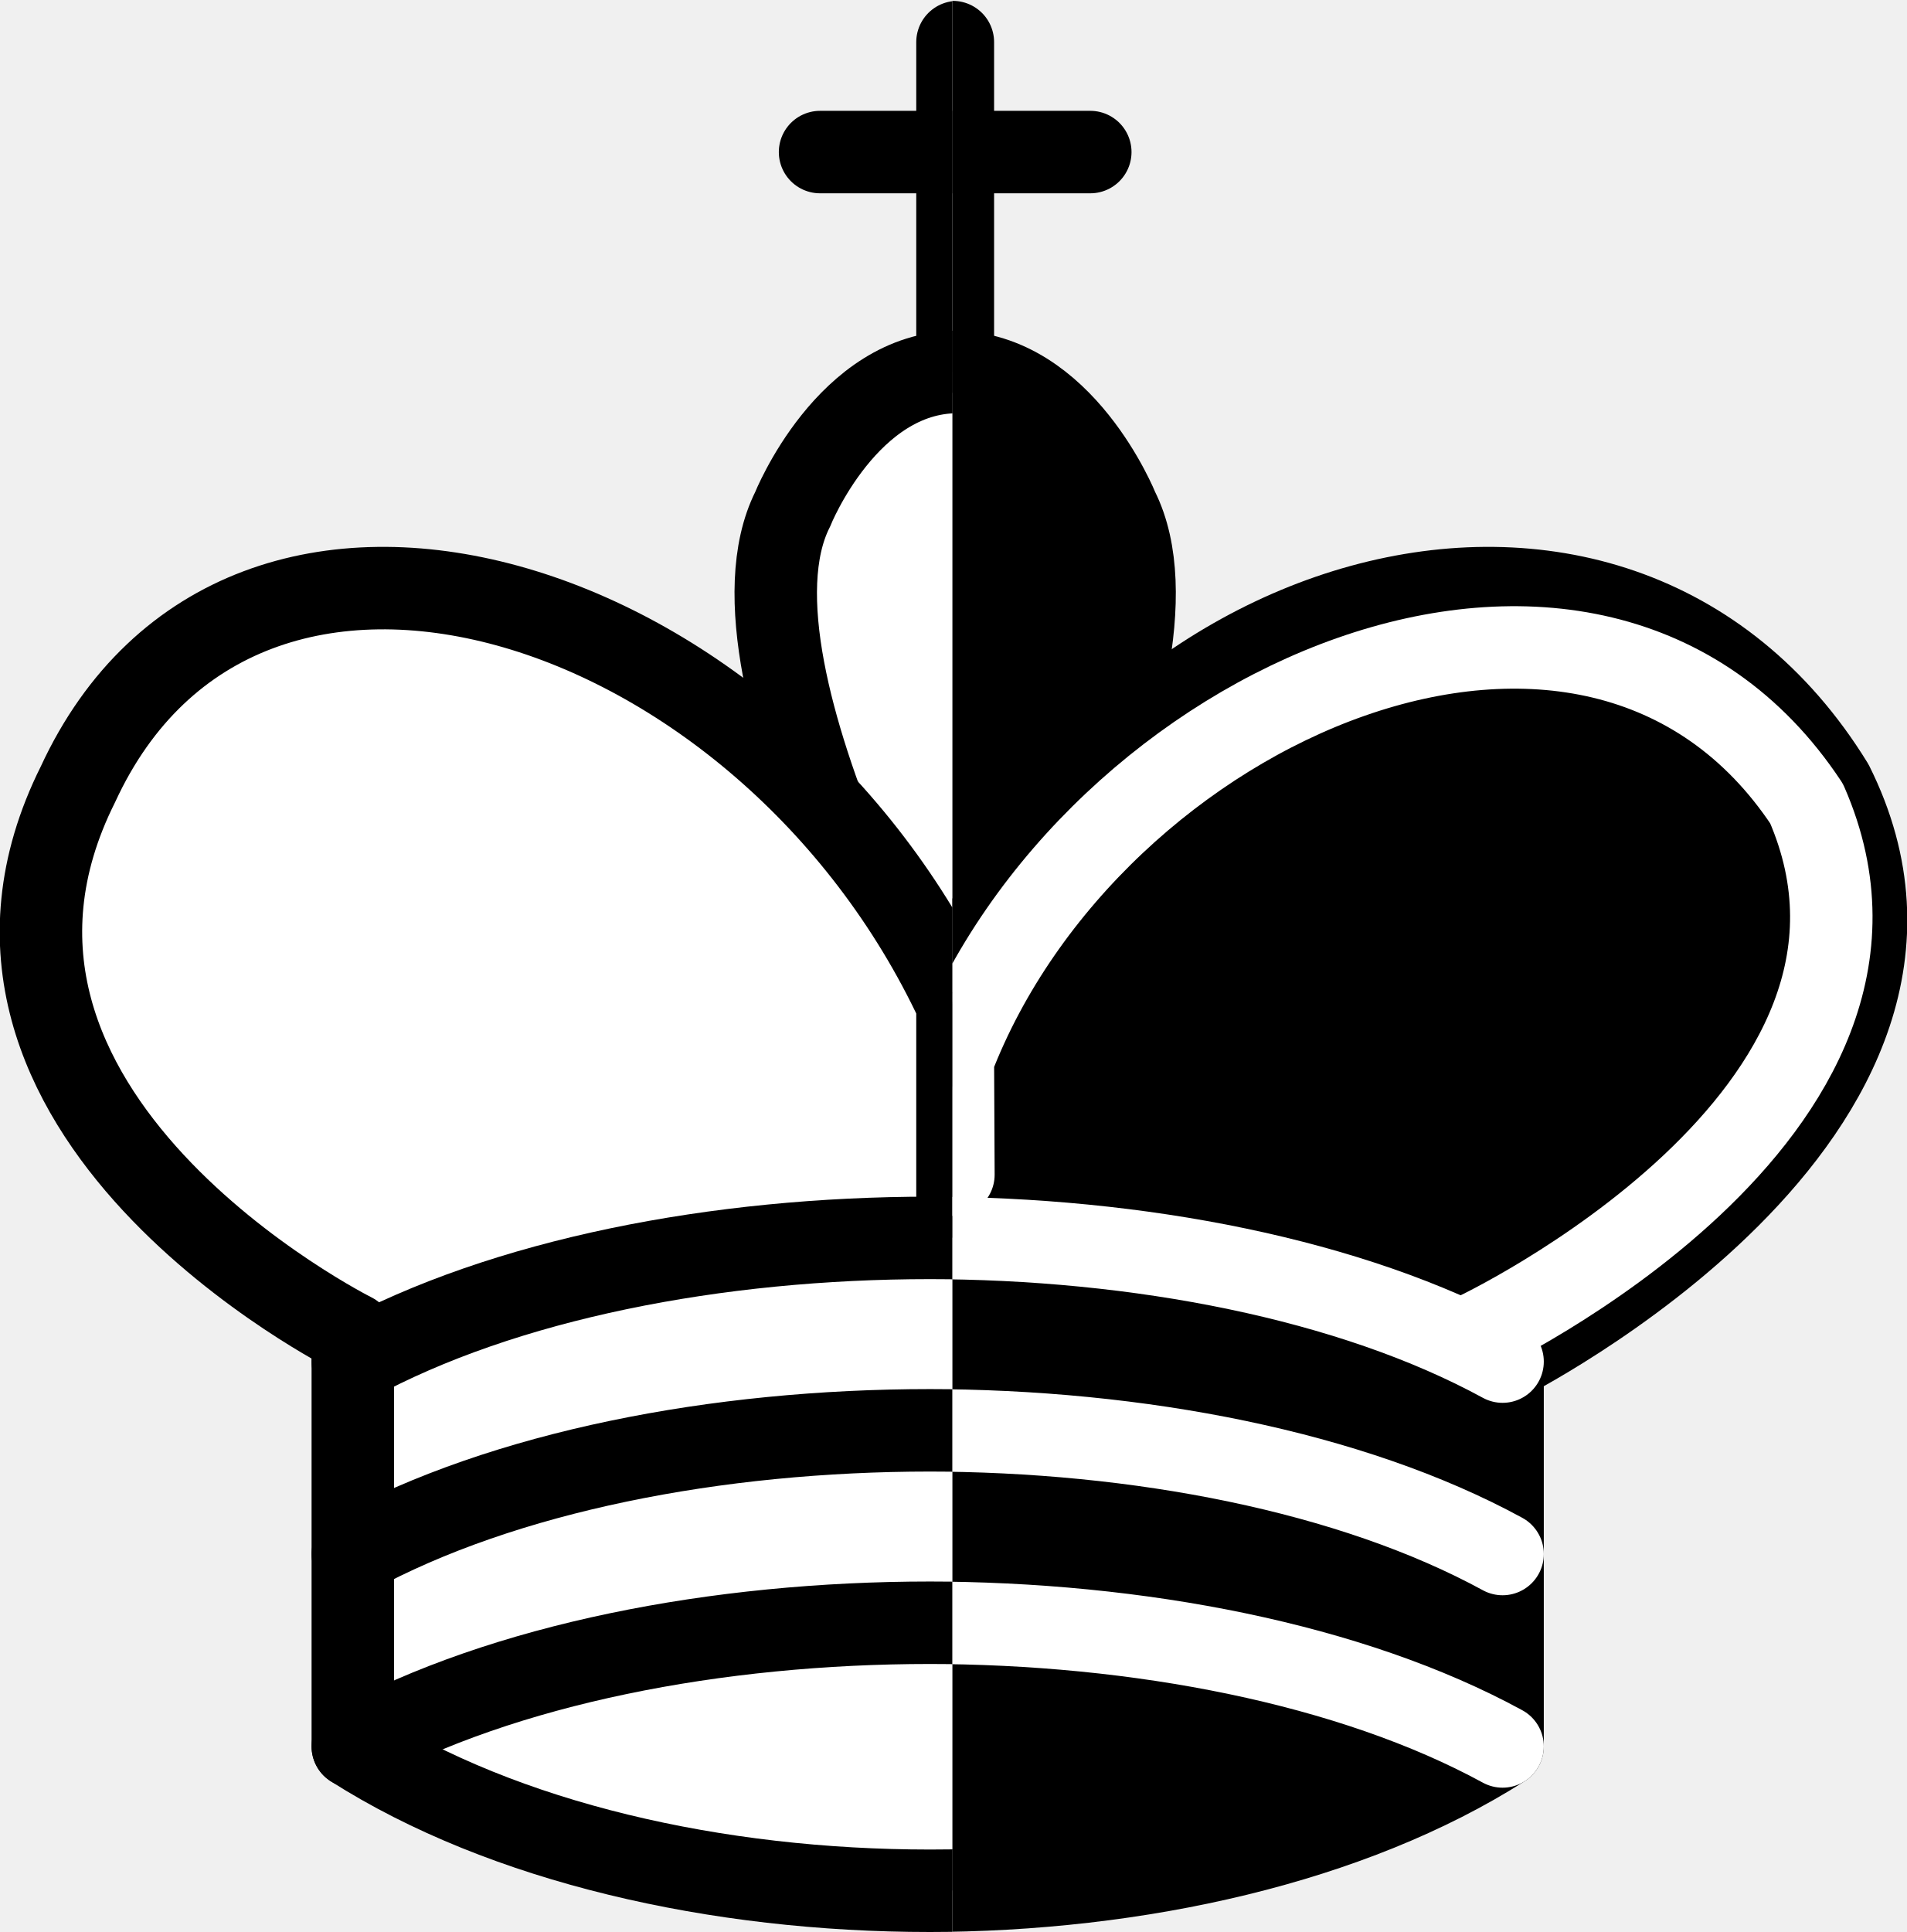
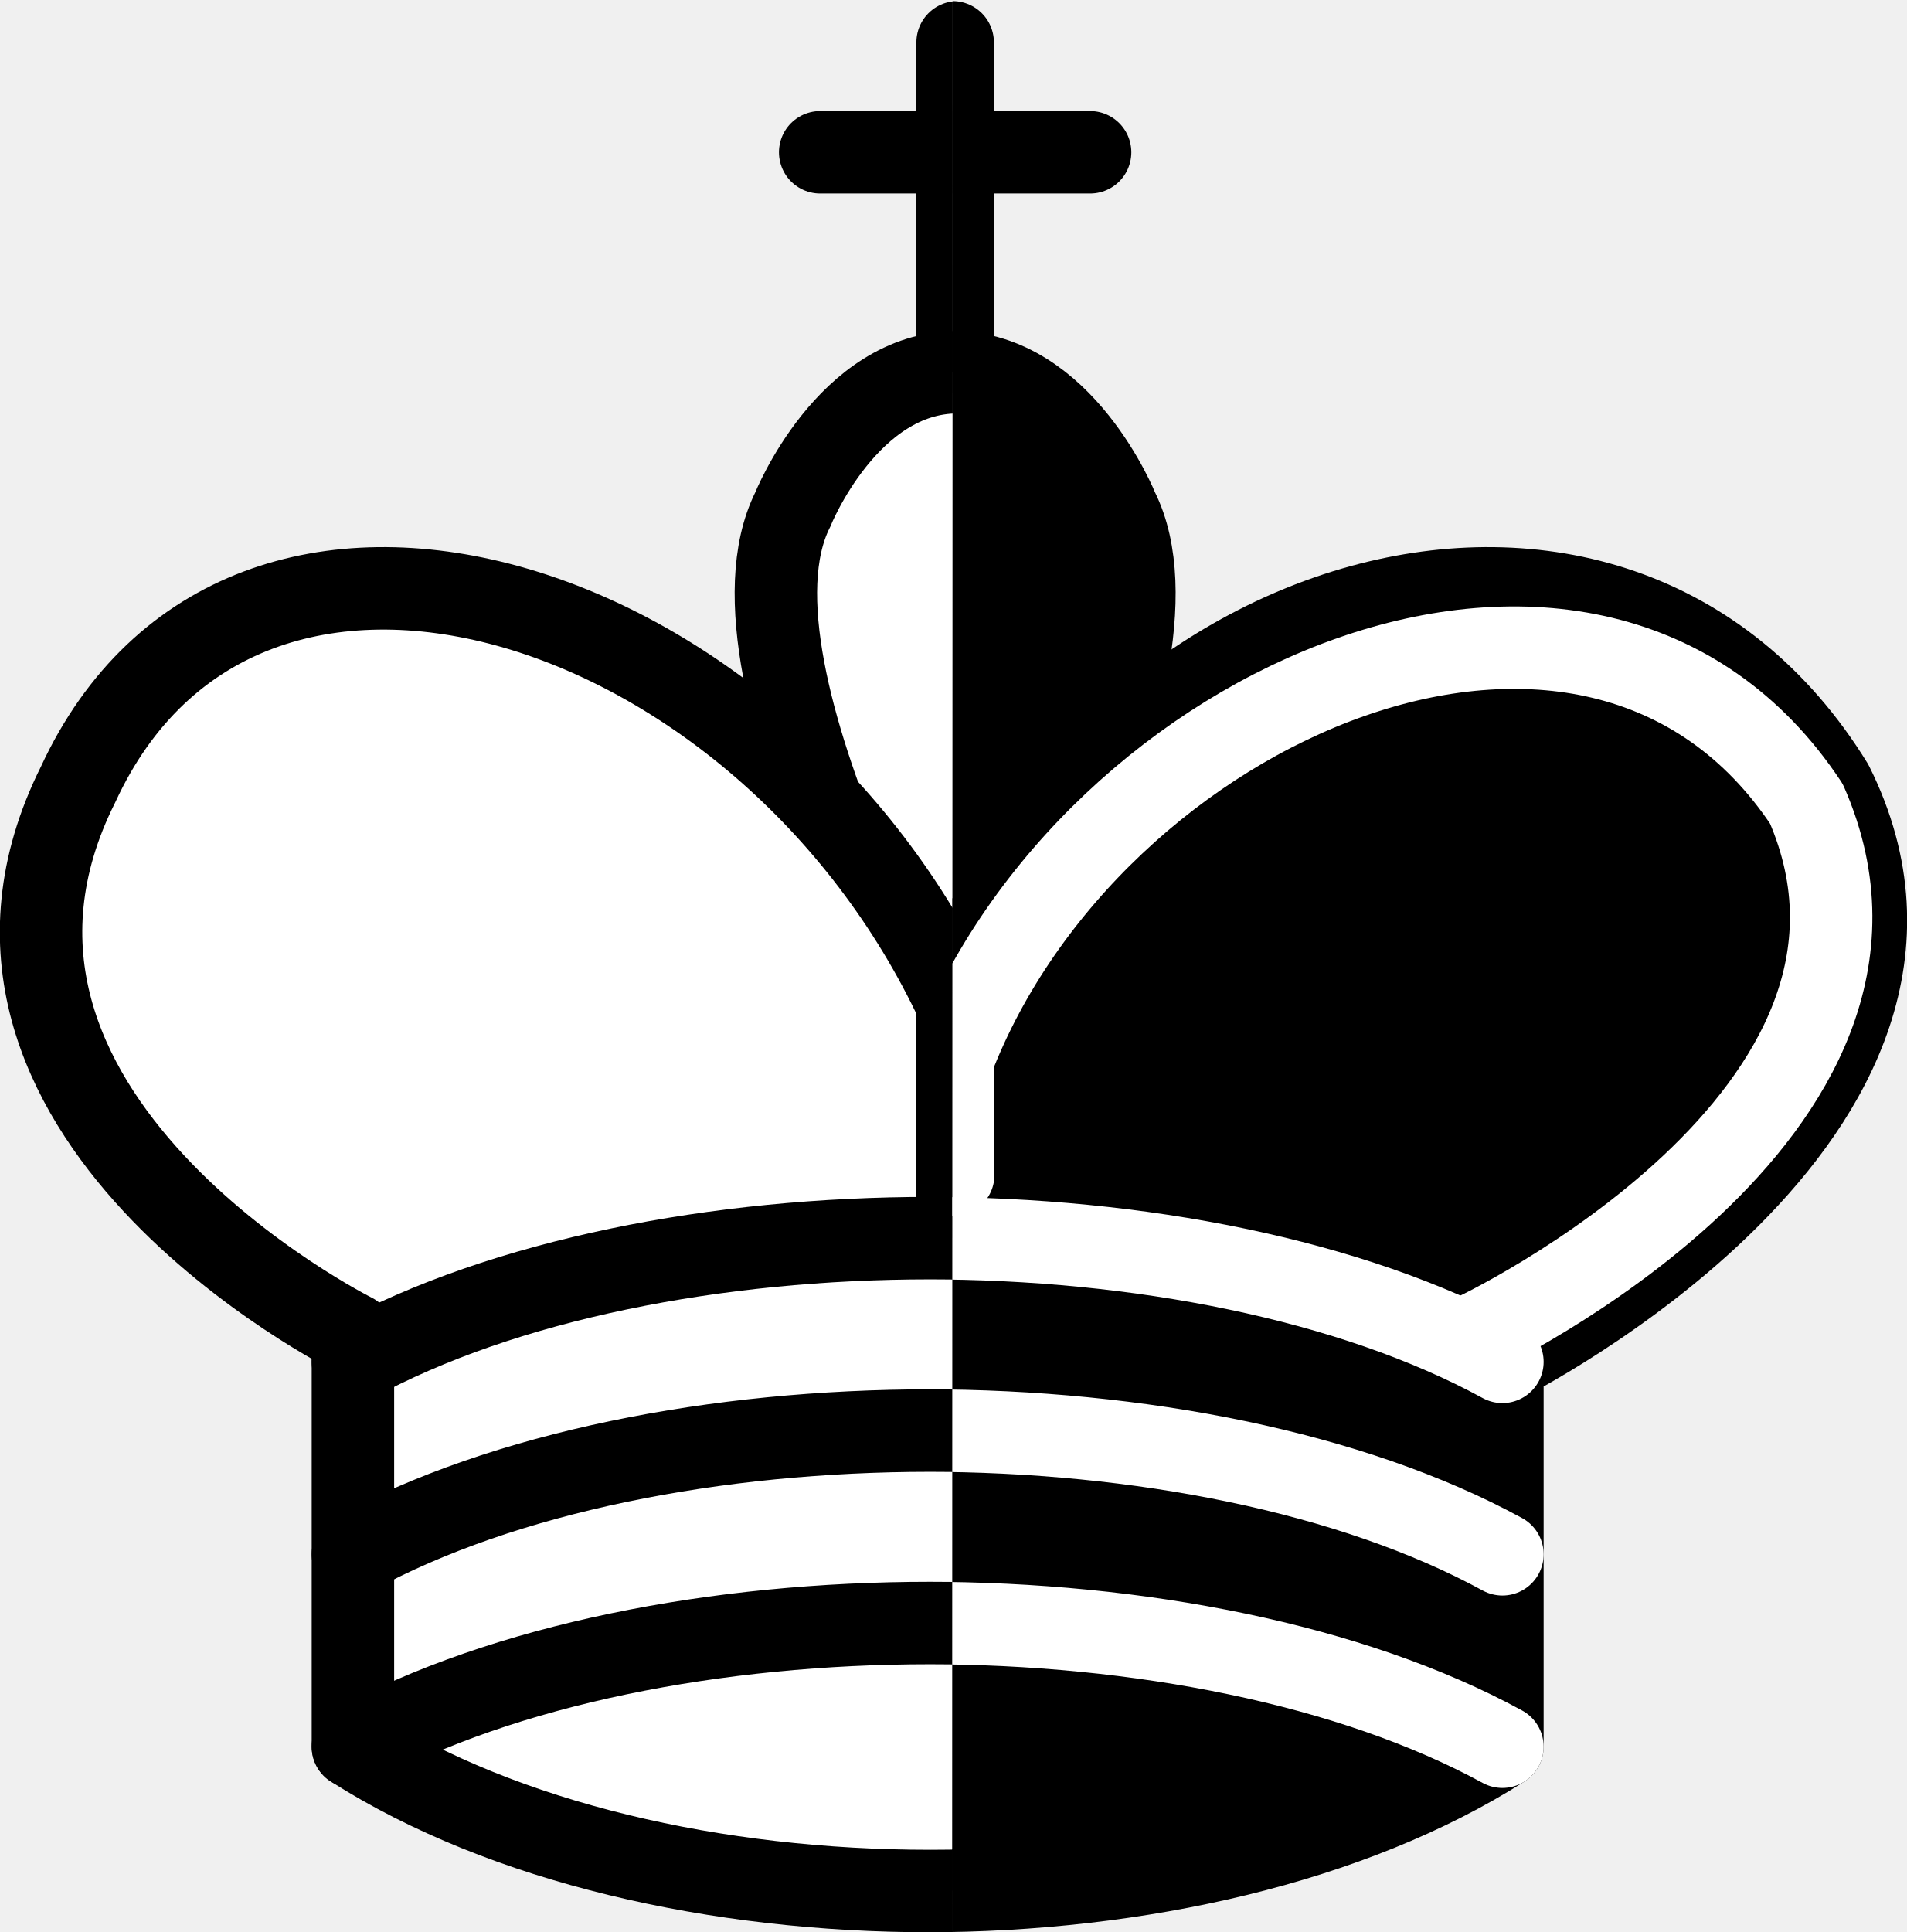
- <svg xmlns="http://www.w3.org/2000/svg" width="34.68" height="35.141">
+ <svg xmlns="http://www.w3.org/2000/svg" width="34.68" height="35.14">
  <defs>
    <clipPath id="a">
-       <rect width="19.358" height="38.632" x="3.05" y="2.617" ry="0" opacity=".1" />
+       <rect width="19.36" height="38.63" x="3.05" y="2.62" opacity=".1" ry="0" />
    </clipPath>
    <clipPath id="b">
-       <path opacity=".1" d="M22.492 3.814h18.647v37.85H22.492z" />
+       <path d="M22.5 3.81h18.64v37.85H22.49z" opacity=".1" />
    </clipPath>
  </defs>
-   <g clip-path="url(#a)" transform="translate(-5.082 -5.234)">
-     <g fill="none" stroke="#000" stroke-width="1.5" stroke-linecap="round" stroke-linejoin="round">
-       <path d="M22.5 11.63V6M20 8h5" stroke-linejoin="miter" />
-       <path d="M22.5 25s4.5-7.5 3-10.5c0 0-1-2.5-3-2.5s-3 2.5-3 2.5c-1.5 3 3 10.5 3 10.5" fill="#fff" stroke-linecap="butt" stroke-linejoin="miter" />
-       <path d="M11.5 37c5.5 3.5 15.5 3.5 21 0v-7s9-4.5 6-10.5c-4-6.5-13.5-3.5-16 4V27v-3.5c-3.5-7.5-13-10.5-16-4-3 6 5 10 5 10V37z" fill="#fff" />
-       <path d="M11.5 30c5.5-3 15.5-3 21 0M11.5 33.5c5.5-3 15.5-3 21 0M11.5 37c5.5-3 15.5-3 21 0" />
+   <g clip-path="url(#a)" transform="translate(-5.08 -5.23)">
+     <g fill="none" stroke="#000" stroke-linecap="round" stroke-linejoin="round" stroke-width="1.5">
+       <path stroke-linejoin="miter" d="M22.5 11.63V6M20 8h5" />
+       <path fill="#fff" stroke-linecap="butt" stroke-linejoin="miter" d="M22.5 25s4.5-7.5 3-10.5c0 0-1-2.5-3-2.5s-3 2.5-3 2.5c-1.5 3 3 10.5 3 10.5" />
+       <path fill="#fff" d="M11.5 37c5.5 3.5 15.5 3.5 21 0v-7s9-4.5 6-10.5c-4-6.5-13.5-3.5-16 4V27v-3.5c-3.5-7.5-13-10.5-16-4-3 6 5 10 5 10V37z" />
+       <path d="M11.5 30c5.5-3 15.5-3 21 0m-21 3.5c5.5-3 15.5-3 21 0m-21 3.5c5.5-3 15.5-3 21 0" />
    </g>
  </g>
-   <g transform="translate(-5.166 -5.234)" clip-path="url(#b)">
-     <g fill="none" stroke="#000" stroke-width="1.5" stroke-linecap="round" stroke-linejoin="round">
-       <path d="M22.5 11.63V6" stroke-linejoin="miter" />
-       <path d="M22.5 25s4.5-7.5 3-10.5c0 0-1-2.5-3-2.5s-3 2.5-3 2.5c-1.5 3 3 10.5 3 10.5" fill="#000" stroke-linecap="butt" stroke-linejoin="miter" />
-       <path d="M11.5 37c5.5 3.5 15.5 3.5 21 0v-7s9-4.5 6-10.5c-4-6.5-13.5-3.5-16 4V27v-3.5c-3.5-7.5-13-10.5-16-4-3 6 5 10 5 10V37z" fill="#000" />
-       <path d="M20 8h5" stroke-linejoin="miter" />
-       <path d="M32 29.5s8.5-4 6.03-9.65C34.15 14 25 18 22.5 24.5l.01 2.1-.01-2.1C20 18 9.906 14 6.997 19.85c-2.497 5.65 4.853 9 4.853 9" stroke="#fff" />
-       <path d="M11.5 30c5.5-3 15.5-3 21 0m-21 3.5c5.5-3 15.5-3 21 0m-21 3.5c5.5-3 15.5-3 21 0" stroke="#fff" />
+   <g clip-path="url(#b)" transform="translate(-5.17 -5.23)">
+     <g fill="none" stroke="#000" stroke-linecap="round" stroke-linejoin="round" stroke-width="1.5">
+       <path stroke-linejoin="miter" d="M22.5 11.63V6" />
+       <path fill="#000" stroke-linecap="butt" stroke-linejoin="miter" d="M22.5 25s4.5-7.5 3-10.5c0 0-1-2.5-3-2.5s-3 2.5-3 2.5c-1.5 3 3 10.5 3 10.5" />
+       <path fill="#000" d="M11.5 37c5.5 3.5 15.5 3.5 21 0v-7s9-4.5 6-10.5c-4-6.5-13.5-3.5-16 4V27v-3.5c-3.5-7.5-13-10.5-16-4-3 6 5 10 5 10V37z" />
+       <path stroke-linejoin="miter" d="M20 8h5" />
+       <path stroke="#fff" d="M32 29.5s8.5-4 6.03-9.65C34.15 14 25 18 22.5 24.5l.01 2.1-.01-2.1C20 18 9.9 14 7 19.85c-2.5 5.65 4.85 9 4.85 9" />
+       <path stroke="#fff" d="M11.5 30c5.5-3 15.5-3 21 0m-21 3.5c5.5-3 15.5-3 21 0m-21 3.5c5.5-3 15.5-3 21 0" />
    </g>
  </g>
</svg>
